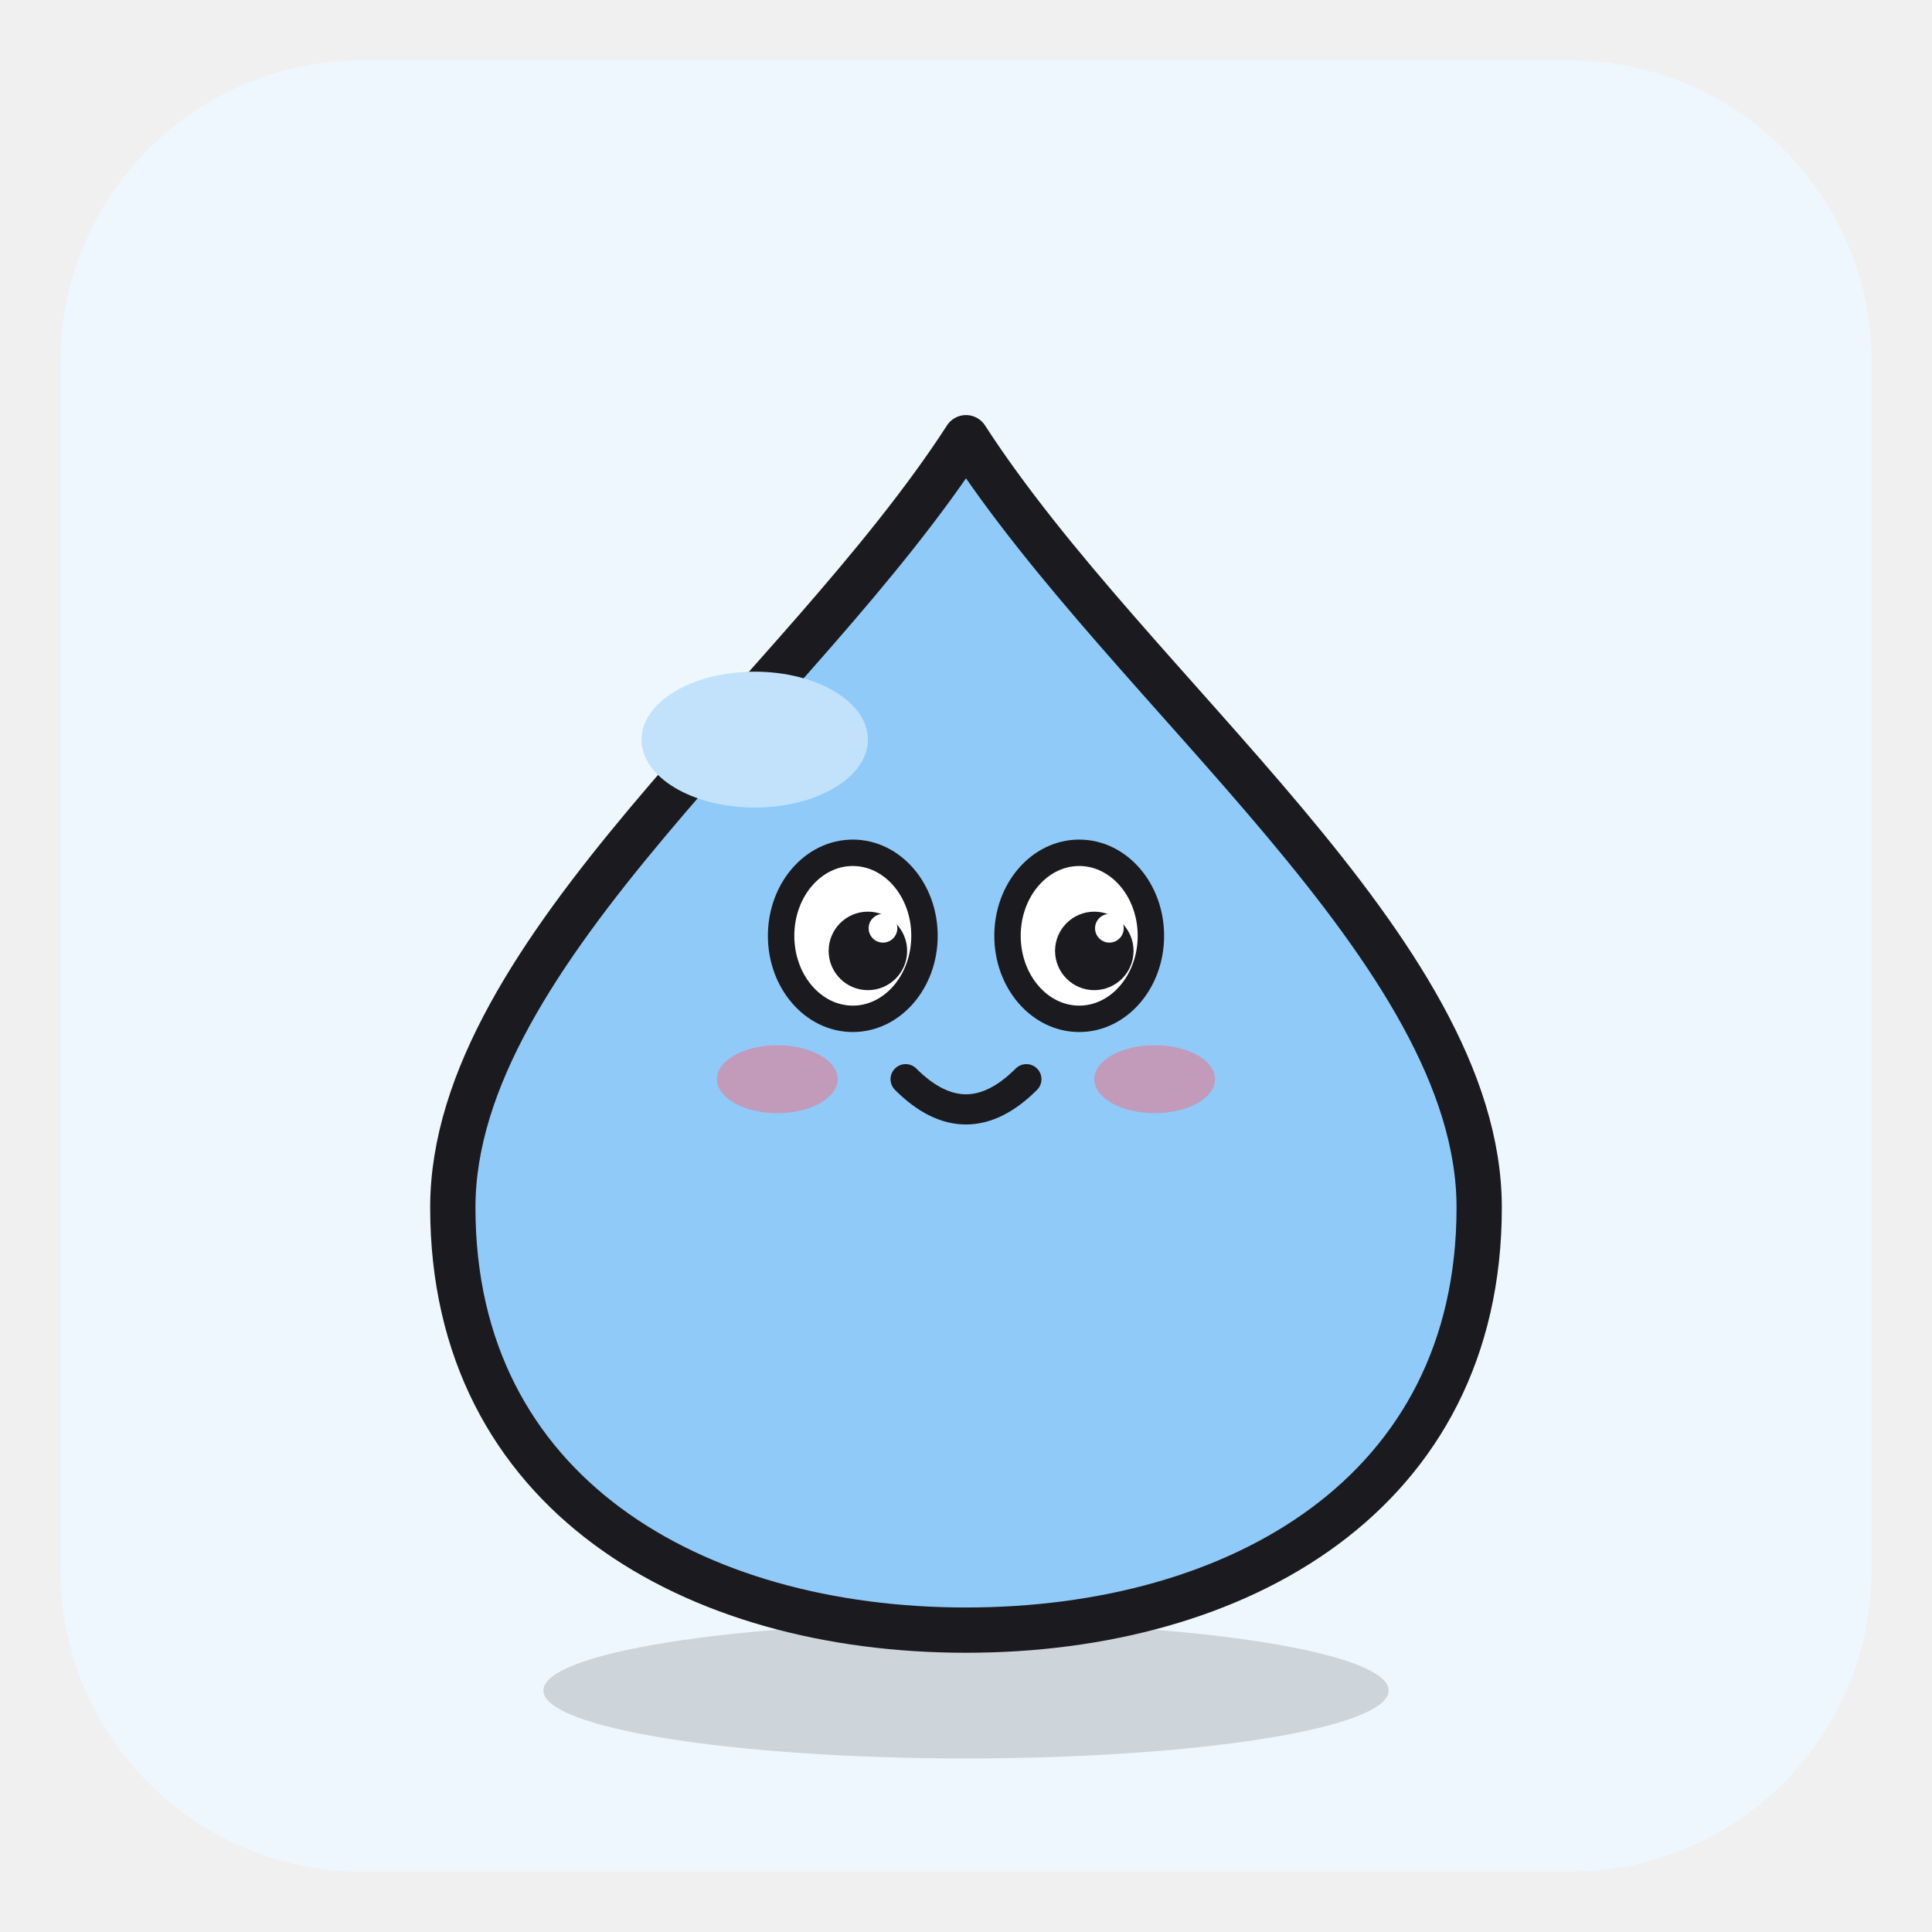
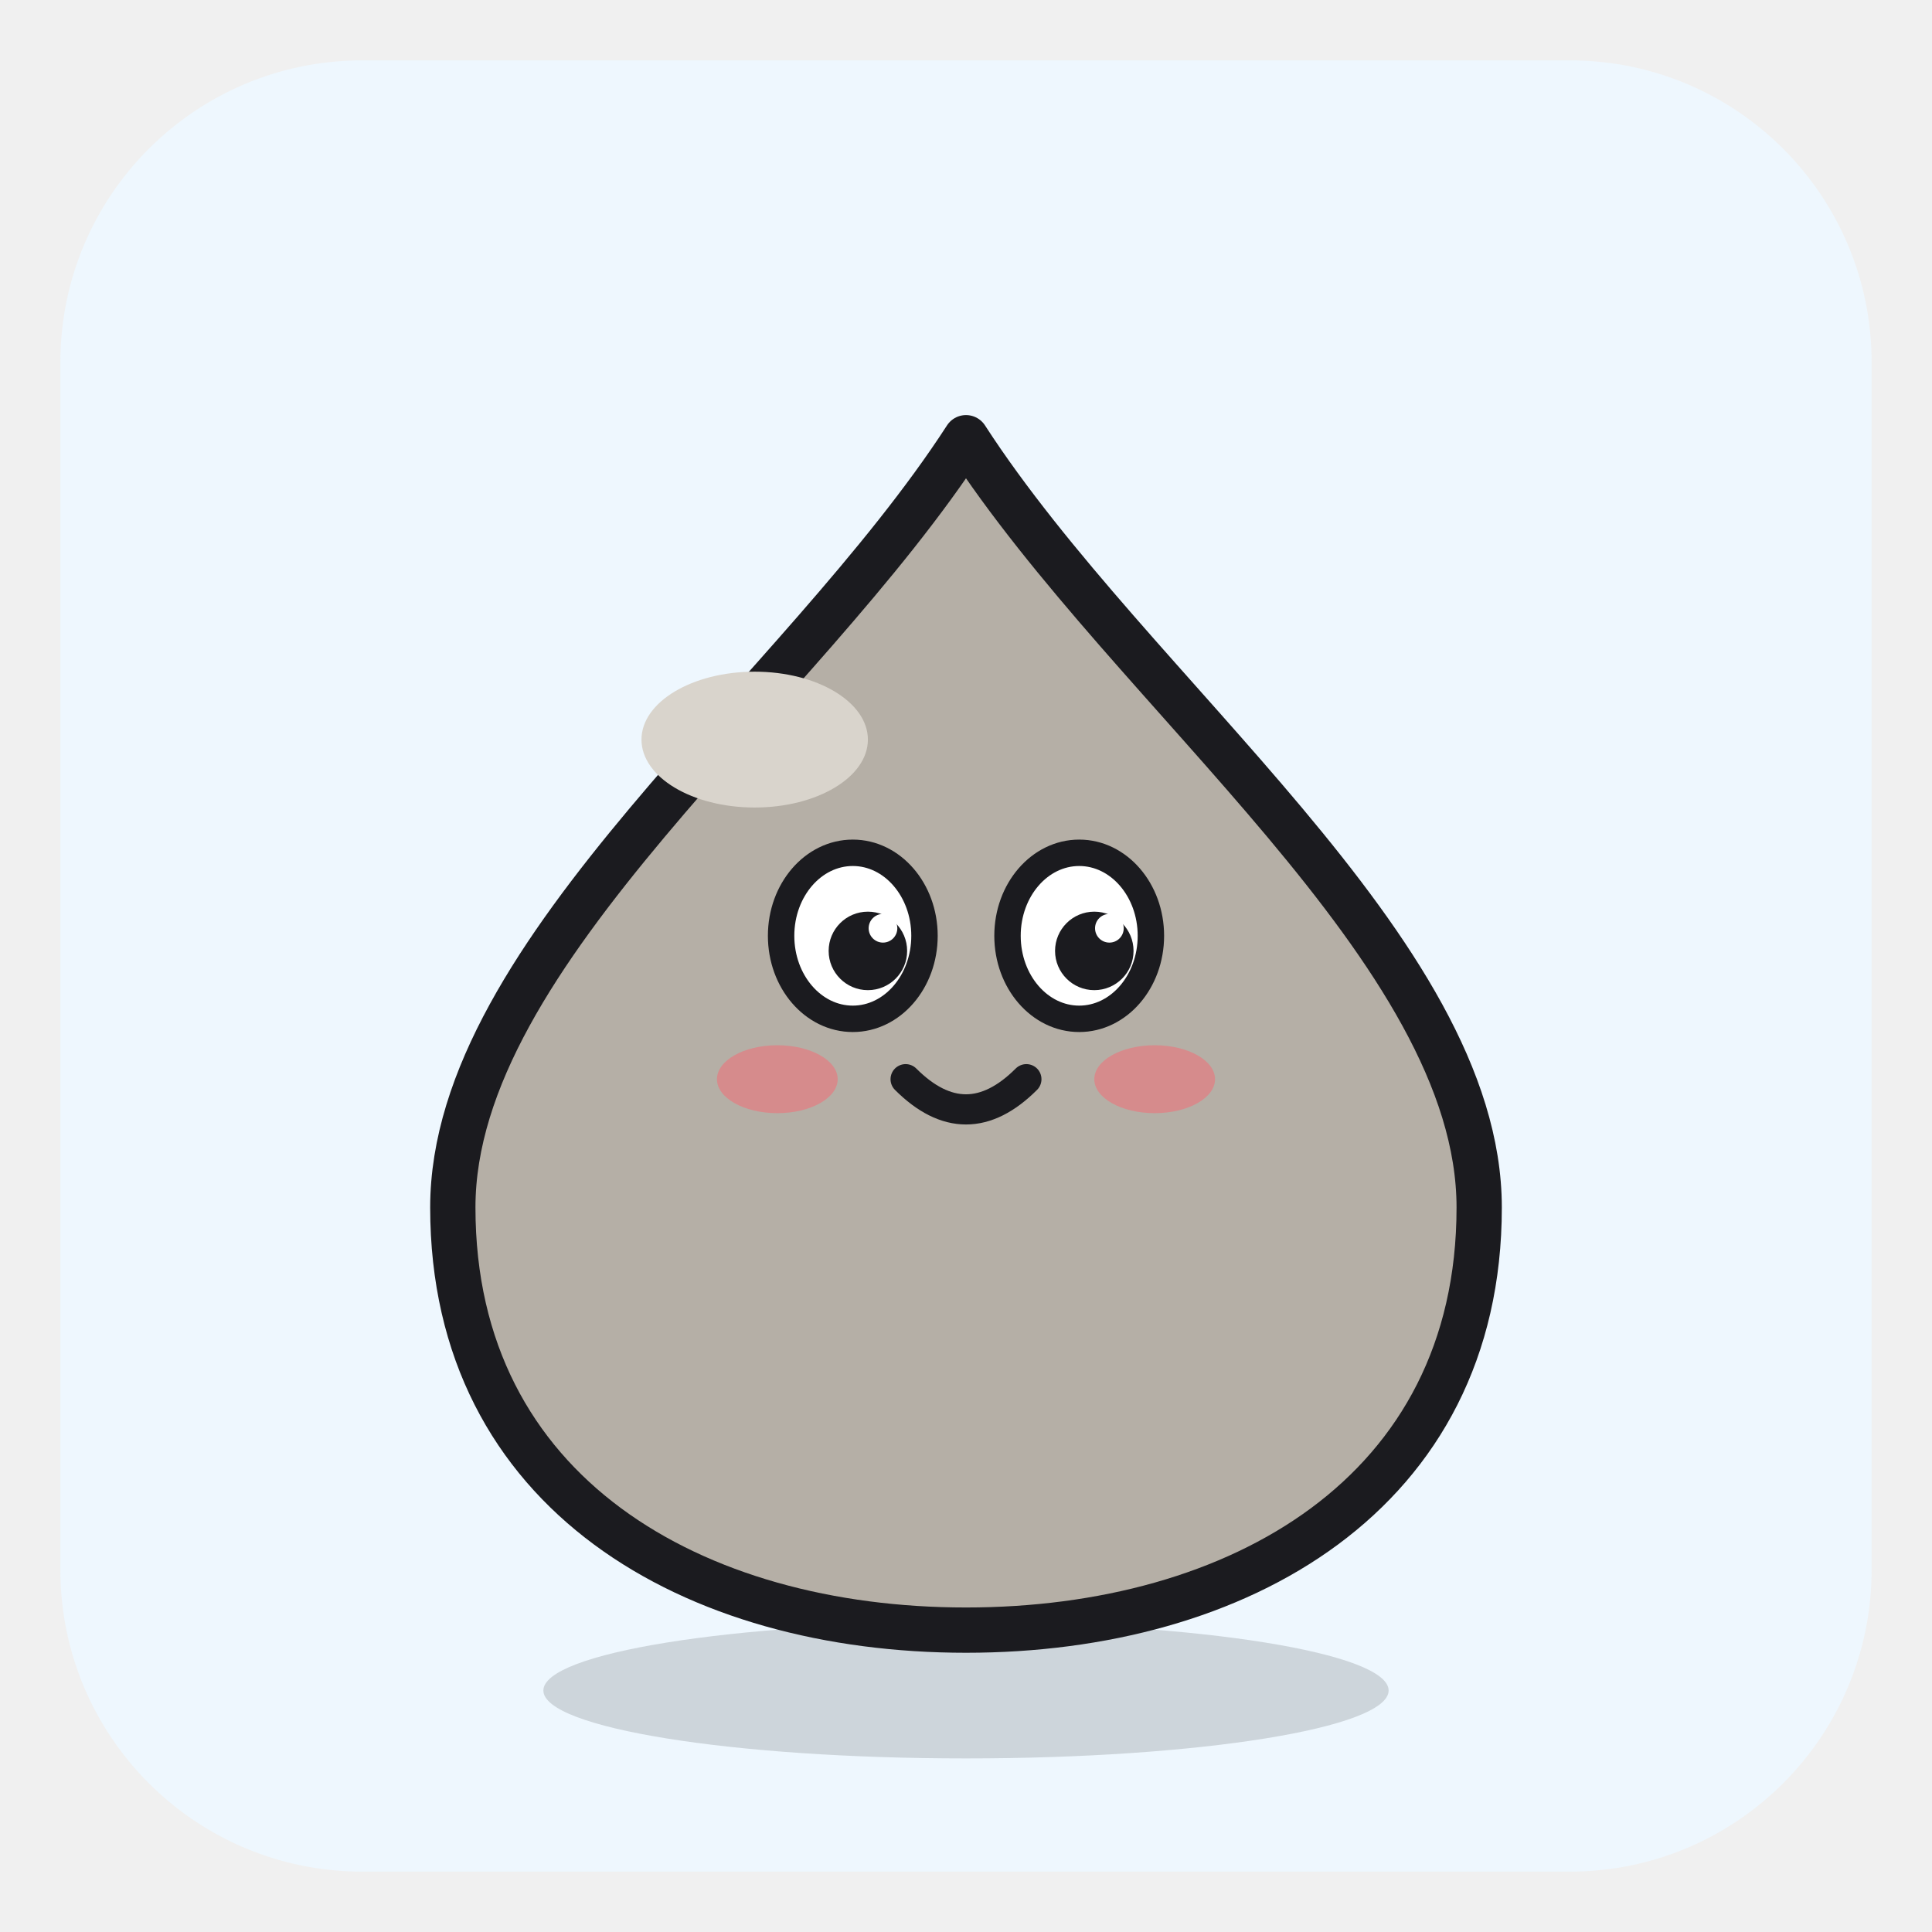
<svg xmlns="http://www.w3.org/2000/svg" viewBox="0 0 256 256" role="img" aria-labelledby="t">
  <rect x="8" y="8" width="240" height="240" rx="40" fill="#EEF7FE" />
  <ellipse cx="128" cy="224" rx="56" ry="9" fill="#000" opacity="0.14" />
  <g stroke="#1B1B1F" stroke-width="6" stroke-linejoin="round" stroke-linecap="round">
-     <path d="M128 58 C150 92 196 126 196 160 C196 198 164 216 128 216 C92 216 60 198 60 160 C60 126 106 92 128 58 Z" fill="#90CAF9" />
+     <path d="M128 58 C150 92 196 126 196 160 C196 198 164 216 128 216 C92 216 60 198 60 160 C60 126 106 92 128 58 Z" fill="#B5AFA6" />
  </g>
-   <ellipse cx="100" cy="98" rx="15" ry="9" fill="#C2E2FC" />
+   <ellipse cx="100" cy="98" rx="15" ry="9" fill="#D9D4CC" />
  <ellipse cx="103" cy="143" rx="8" ry="4.5" fill="#FF5F6D" opacity="0.45" />
  <ellipse cx="153" cy="143" rx="8" ry="4.5" fill="#FF5F6D" opacity="0.45" />
  <g stroke="#1B1B1F" stroke-width="3.5">
    <ellipse cx="113" cy="124" rx="9.5" ry="11" fill="#FFFFFF" />
    <ellipse cx="143" cy="124" rx="9.5" ry="11" fill="#FFFFFF" />
  </g>
  <circle cx="115" cy="126" r="5.2" fill="#1B1B1F" />
  <circle cx="145" cy="126" r="5.2" fill="#1B1B1F" />
  <circle cx="117" cy="123" r="1.9" fill="#FFFFFF" />
  <circle cx="147" cy="123" r="1.9" fill="#FFFFFF" />
  <path d="M120 143 Q128 151 136 143" stroke="#1B1B1F" stroke-width="4" stroke-linecap="round" fill="none" />
</svg>
